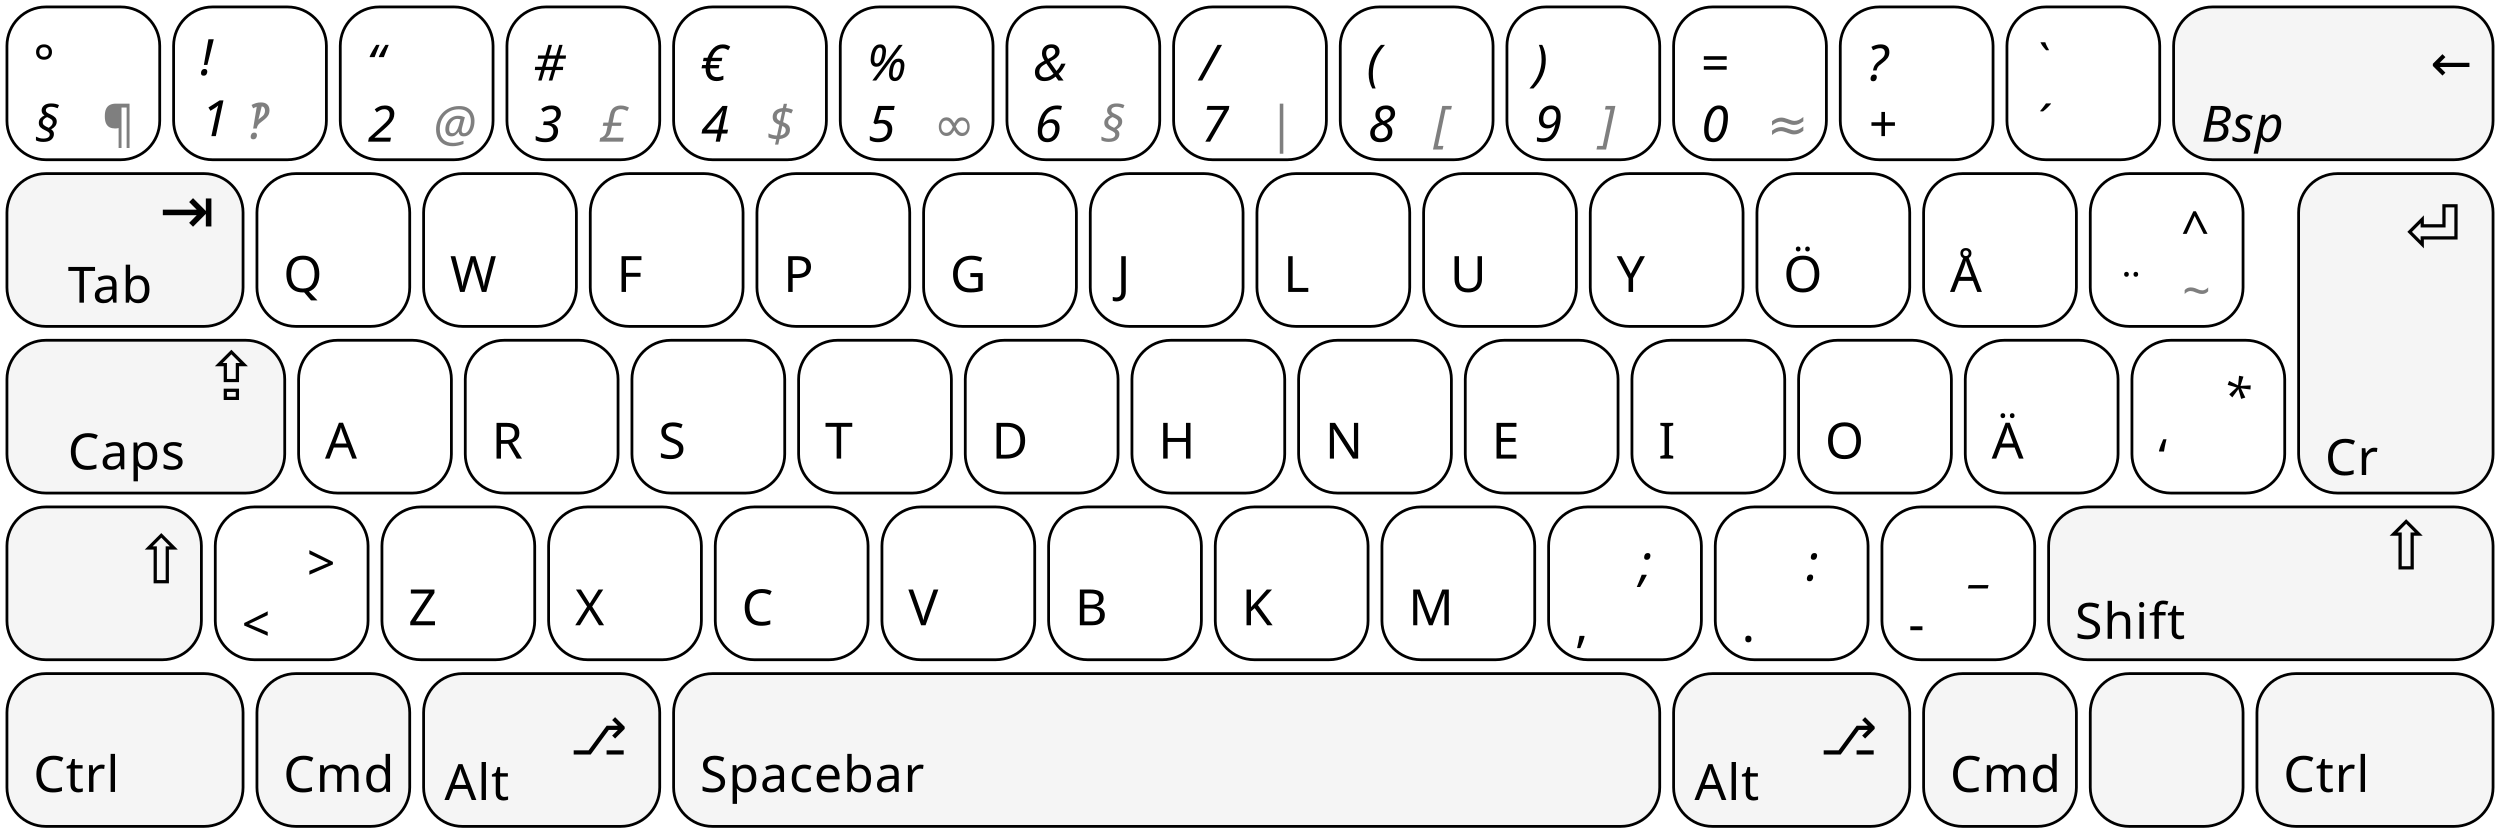
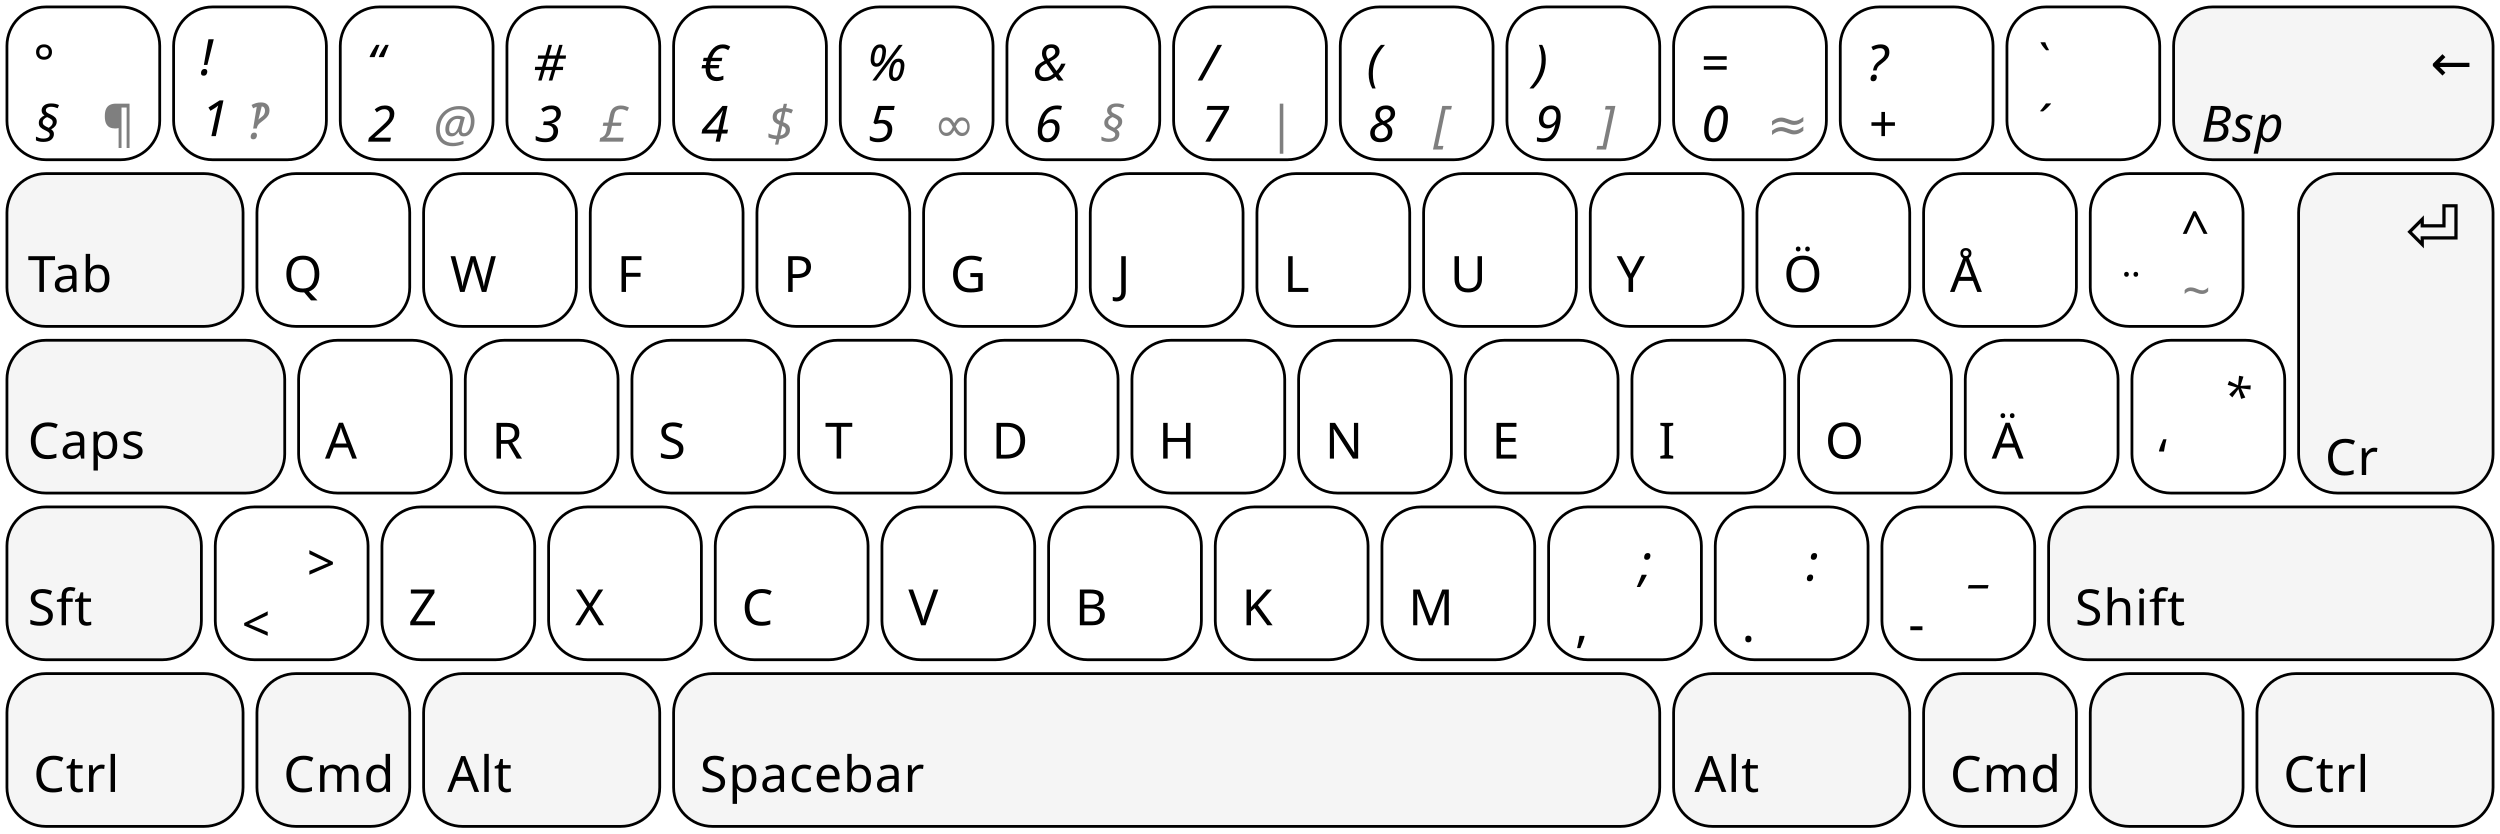
<svg xmlns="http://www.w3.org/2000/svg" width="900px" height="300px" viewBox="0 0 900 300" version="1.1">
  <defs />
  <g id="Colemak-SE" stroke="none" stroke-width="1" fill="none" fill-rule="evenodd">
    <g id="Group-Copy-41" transform="translate(92, 242)" fill="#D8D8D8" fill-opacity="0.25" fill-rule="nonzero" stroke="#000000">
      <rect id="Key" x="0.5" y="0.5" width="55" height="55" rx="14" />
    </g>
    <g id="Group-Copy-43" transform="translate(102, 242)">
      <rect id="Key" stroke="#000000" fill-opacity="0.25" fill="#D8D8D8" fill-rule="nonzero" x="590.5" y="0.5" width="55" height="55" rx="14" />
      <text id="Cmd" font-family="Input-Regular, Input" font-size="18" font-weight="normal" line-spacing="22" letter-spacing="0.33" fill="#000000">
        <tspan x="603.796" y="27" />
        <tspan x="600" y="43.091">Cmd</tspan>
      </text>
      <text id="Cmd" font-family="Input-Regular, Input" font-size="18" font-weight="normal" line-spacing="22" letter-spacing="0.33" fill="#000000">
        <tspan x="3.796" y="27" />
        <tspan x="0" y="43.091">Cmd</tspan>
      </text>
    </g>
    <g id="Group-Copy-45" transform="translate(602, 242)">
      <rect id="Key" stroke="#000000" fill-opacity="0.25" fill="#D8D8D8" fill-rule="nonzero" x="0.5" y="0.5" width="85" height="55" rx="14" />
-       <text id="⎇-Alt" font-family="Input-Regular, Input" font-size="18" font-weight="normal" line-spacing="22" letter-spacing="0.33" fill="#000000">
-         <tspan x="8" y="24">    </tspan>
-         <tspan x="53.151" y="29.63" font-family="AppleSymbols, Apple Symbols">⎇</tspan>
-         <tspan x="77.862" y="29.909" />
-         <tspan x="8" y="46">Alt</tspan>
+       <text id="Alt" font-family="Input-Regular, Input" font-size="18" font-weight="normal" line-spacing="22" letter-spacing="0.33" fill="#000000">
+         <tspan x="11.796" y="27" />
+         <tspan x="8" y="43.091">Alt</tspan>
      </text>
    </g>
    <g id="Group-Copy-46" transform="translate(152, 242)">
      <rect id="Key" stroke="#000000" fill-opacity="0.25" fill="#D8D8D8" fill-rule="nonzero" x="0.5" y="0.5" width="85" height="55" rx="14" />
-       <text id="⎇-Alt" font-family="Input-Regular, Input" font-size="18" font-weight="normal" line-spacing="22" letter-spacing="0.33" fill="#000000">
-         <tspan x="8" y="24">    </tspan>
-         <tspan x="53.151" y="29.63" font-family="AppleSymbols, Apple Symbols">⎇</tspan>
-         <tspan x="77.862" y="29.909" />
-         <tspan x="8" y="46">Alt</tspan>
+       <text id="Alt" font-family="Input-Regular, Input" font-size="18" font-weight="normal" line-spacing="22" letter-spacing="0.33" fill="#000000">
+         <tspan x="12.796" y="27" />
+         <tspan x="9" y="43.091">Alt</tspan>
      </text>
    </g>
    <g id="Group-Copy-47" transform="translate(242, 242)">
      <rect id="Key" stroke="#000000" fill-opacity="0.25" fill="#D8D8D8" fill-rule="nonzero" x="0.5" y="0.5" width="355" height="55" rx="14" />
      <text id="Spacebar" font-family="Input-Regular, Input" font-size="18" font-weight="normal" line-spacing="22" letter-spacing="0.33" fill="#000000">
        <tspan x="13.796" y="27" />
        <tspan x="10" y="43.091">Spacebar</tspan>
      </text>
    </g>
    <g id="Group-Copy-44" transform="translate(752, 242)" fill="#D8D8D8" fill-opacity="0.25" fill-rule="nonzero" stroke="#000000">
      <rect id="Key" x="0.5" y="0.5" width="55" height="55" rx="14" />
    </g>
    <g id="Group-Copy-42" transform="translate(2, 242)">
      <rect id="Key" stroke="#000000" fill-opacity="0.25" fill="#D8D8D8" fill-rule="nonzero" x="0.5" y="0.5" width="85" height="55" rx="14" />
      <text id="Ctrl" font-family="Input-Regular, Input" font-size="18" font-weight="normal" line-spacing="22" letter-spacing="0.33" fill="#000000">
        <tspan x="13.796" y="27" />
        <tspan x="10" y="43.091">Ctrl</tspan>
      </text>
    </g>
    <g id="Group-Copy-48" transform="translate(812, 242)">
      <rect id="Key" stroke="#000000" fill-opacity="0.25" fill="#D8D8D8" fill-rule="nonzero" x="0.5" y="0.5" width="85" height="55" rx="14" />
      <text id="Ctrl" font-family="Input-Regular, Input" font-size="18" font-weight="normal" line-spacing="22" letter-spacing="0.33" fill="#000000">
        <tspan x="13.796" y="27" />
        <tspan x="10" y="43.091">Ctrl</tspan>
      </text>
    </g>
    <g id="BOT-ROW" transform="translate(2, 182)">
      <g id="Group-Copy-28" transform="translate(135, 0)">
        <rect id="Key" stroke="#000000" fill-rule="nonzero" x="0.5" y="0.5" width="55" height="55" rx="14" />
        <text id="Z" font-family="Input-Regular, Input" font-size="18" font-weight="normal" line-spacing="22" letter-spacing="0.33" fill="#000000">
          <tspan x="13.796" y="27" />
          <tspan x="10" y="43.091">Z</tspan>
        </text>
      </g>
      <g id="Group-Copy-30" transform="translate(195, 0)">
        <rect id="Key" stroke="#000000" fill-rule="nonzero" x="0.5" y="0.5" width="55" height="55" rx="14" />
        <text id="X" font-family="Input-Regular, Input" font-size="18" font-weight="normal" line-spacing="22" letter-spacing="0.33" fill="#000000">
          <tspan x="13.796" y="27" />
          <tspan x="10" y="43.091">X</tspan>
        </text>
      </g>
      <g id="Group-Copy-31" transform="translate(255, 0)">
        <rect id="Key" stroke="#000000" fill-rule="nonzero" x="0.5" y="0.5" width="55" height="55" rx="14" />
        <text id="C" font-family="Input-Regular, Input" font-size="18" font-weight="normal" line-spacing="22" letter-spacing="0.33" fill="#000000">
          <tspan x="13.796" y="27" />
          <tspan x="10" y="43.091">C</tspan>
        </text>
      </g>
      <g id="Group-Copy-32" transform="translate(315, 0)">
        <rect id="Key" stroke="#000000" fill-rule="nonzero" x="0.5" y="0.5" width="55" height="55" rx="14" />
        <text id="V" font-family="Input-Regular, Input" font-size="18" font-weight="normal" line-spacing="22" letter-spacing="0.33" fill="#000000">
          <tspan x="13.796" y="27" />
          <tspan x="10" y="43.091">V</tspan>
        </text>
      </g>
      <g id="Group-Copy-33" transform="translate(375, 0)">
        <rect id="Key" stroke="#000000" fill-rule="nonzero" x="0.5" y="0.5" width="55" height="55" rx="14" />
        <text id="B" font-family="Input-Regular, Input" font-size="18" font-weight="normal" line-spacing="22" letter-spacing="0.33" fill="#000000">
          <tspan x="13.796" y="27" />
          <tspan x="10" y="43.091">B</tspan>
        </text>
      </g>
      <g id="Group-Copy-34" transform="translate(435, 0)">
        <rect id="Key" stroke="#000000" fill-rule="nonzero" x="0.5" y="0.5" width="55" height="55" rx="14" />
        <text id="K" font-family="Input-Regular, Input" font-size="18" font-weight="normal" line-spacing="22" letter-spacing="0.33" fill="#000000">
          <tspan x="13.796" y="27" />
          <tspan x="10" y="43.091">K</tspan>
        </text>
      </g>
      <g id="Group-Copy-35" transform="translate(495, 0)">
        <rect id="Key" stroke="#000000" fill-rule="nonzero" x="0.5" y="0.5" width="55" height="55" rx="14" />
        <text id="M" font-family="Input-Regular, Input" font-size="18" font-weight="normal" line-spacing="22" letter-spacing="0.33" fill="#000000">
          <tspan x="13.796" y="27" />
          <tspan x="10" y="43.091">M</tspan>
        </text>
      </g>
      <g id="Group-Copy-36" transform="translate(555, 0)">
        <rect id="Key" stroke="#000000" fill-rule="nonzero" x="0.5" y="0.5" width="55" height="55" rx="14" />
        <text id=";-," font-family="Input-Regular, Input" font-size="18" font-weight="normal" line-spacing="22" letter-spacing="0.33" fill="#000000">
          <tspan x="10" y="27">  </tspan>
          <tspan x="33.111" y="27" font-family="Input-Italic, Input" font-style="italic">;</tspan>
          <tspan x="49.15" y="32.909" />
          <tspan x="10" y="49">,</tspan>
        </text>
      </g>
      <g id="Group-Copy-37" transform="translate(615, 0)">
        <rect id="Key" stroke="#000000" fill-rule="nonzero" x="0.5" y="0.5" width="55" height="55" rx="14" />
        <text id=":-." font-family="Input-Regular, Input" font-size="18" font-weight="normal" line-spacing="22" letter-spacing="0.33" fill="#000000">
          <tspan x="10" y="27">  </tspan>
          <tspan x="33.111" y="27" font-family="Input-Italic, Input" font-style="italic">:</tspan>
          <tspan x="49.15" y="32.909" />
          <tspan x="10" y="49">.</tspan>
        </text>
      </g>
      <g id="Group-Copy-38" transform="translate(675, 0)">
        <rect id="Key" stroke="#000000" fill-rule="nonzero" x="0.5" y="0.5" width="55" height="55" rx="14" />
        <text id="_--" font-family="Input-Regular, Input" font-size="18" font-weight="normal" line-spacing="22" letter-spacing="0.33" fill="#000000">
          <tspan x="10" y="27">  </tspan>
          <tspan x="33.111" y="27" font-family="Input-Italic, Input" font-style="italic">_</tspan>
          <tspan x="49.15" y="32.909" />
          <tspan x="10" y="49">-</tspan>
        </text>
      </g>
      <g id="Group-Copy-39" transform="translate(735, 0)">
        <rect id="Key" stroke="#000000" fill-opacity="0.25" fill="#D8D8D8" fill-rule="nonzero" x="0.5" y="0.5" width="160" height="55" rx="14" />
-         <text id="⇧-Shift" font-family="Input-Regular, Input" font-size="18" font-weight="normal" line-spacing="22" letter-spacing="0.33" fill="#000000">
-           <tspan x="10" y="25.966">           </tspan>
-           <tspan x="119.155" y="23" font-family="ArialUnicodeMS, Arial Unicode MS" font-size="24">⇧</tspan>
-           <tspan x="160.864" y="27.875" />
-           <tspan x="10" y="47.966">Shift</tspan>
+         <text id="Shift" font-family="Input-Regular, Input" font-size="18" font-weight="normal" line-spacing="22" letter-spacing="0.33" fill="#000000">
+           <tspan x="13.796" y="27" />
+           <tspan x="10" y="43.091">Shift</tspan>
        </text>
      </g>
      <g id="Group-Copy-29" transform="translate(75, 0)">
        <rect id="Key" stroke="#000000" fill-rule="nonzero" x="0.5" y="0.5" width="55" height="55" rx="14" />
        <text id="&gt;-&lt;" font-family="Input-Regular, Input" font-size="18" font-weight="normal" line-spacing="22" letter-spacing="0.33" fill="#000000">
          <tspan x="10" y="27">  </tspan>
          <tspan x="33.111" y="27" font-family="Input-Italic, Input" font-style="italic">&gt;</tspan>
          <tspan x="49.15" y="32.909" />
          <tspan x="10" y="49">&lt;</tspan>
        </text>
      </g>
      <g id="Group-Copy-40">
        <rect id="Key" stroke="#000000" fill-opacity="0.25" fill="#D8D8D8" fill-rule="nonzero" x="0.5" y="0.5" width="70" height="55" rx="14" />
-         <text id="⇧" font-family="ArialUnicodeMS, Arial Unicode MS" font-size="24" font-weight="normal" line-spacing="22" letter-spacing="0.44" fill="#000000">
-           <tspan x="46" y="28">⇧</tspan>
+         <text id="Sft" font-family="Input-Regular, Input" font-size="18" font-weight="normal" line-spacing="22" letter-spacing="0.33" fill="#000000">
+           <tspan x="11.796" y="27" />
+           <tspan x="8" y="43.091">Sft</tspan>
        </text>
      </g>
    </g>
    <g id="HOME-ROW" transform="translate(2, 62)">
      <g id="Group-Copy-14" transform="translate(105, 60)">
        <rect id="Key" stroke="#000000" fill-rule="nonzero" x="0.5" y="0.5" width="55" height="55" rx="14" />
        <text id="A" font-family="Input-Regular, Input" font-size="18" font-weight="normal" line-spacing="22" letter-spacing="0.33" fill="#000000">
          <tspan x="13.796" y="27" />
          <tspan x="10" y="43.091">A</tspan>
        </text>
      </g>
      <g id="Group-Copy-25" transform="translate(0, 60)">
        <rect id="Key" stroke="#000000" fill-opacity="0.25" fill="#D8D8D8" fill-rule="nonzero" x="0.5" y="0.5" width="100" height="55" rx="14" />
-         <text id="⇪-Caps" font-family="ArialUnicodeMS, Arial Unicode MS" font-size="18" font-weight="normal" line-spacing="22" letter-spacing="0.33" fill="#000000">
-           <tspan x="8" y="26.875">             </tspan>
-           <tspan x="71.234" y="22" font-size="24">⇪</tspan>
-           <tspan x="112.942" y="26.875" font-family="Input-Regular, Input" />
-           <tspan x="22.406" y="46.966" font-family="Input-Regular, Input">Caps</tspan>
+         <text id="Caps" font-family="ArialUnicodeMS, Arial Unicode MS" font-size="18" font-weight="normal" line-spacing="22" letter-spacing="0.33" fill="#000000">
+           <tspan x="11.796" y="26" />
+           <tspan x="8" y="43.091" font-family="Input-Regular, Input">Caps</tspan>
        </text>
      </g>
      <g id="Group-Copy-15" transform="translate(165, 60)">
        <rect id="Key" stroke="#000000" fill-rule="nonzero" x="0.5" y="0.5" width="55" height="55" rx="14" />
        <text id="R" font-family="Input-Regular, Input" font-size="18" font-weight="normal" line-spacing="22" letter-spacing="0.33" fill="#000000">
          <tspan x="13.796" y="27" />
          <tspan x="10" y="43.091">R</tspan>
        </text>
      </g>
      <g id="Group-Copy-16" transform="translate(225, 60)">
        <rect id="Key" stroke="#000000" fill-rule="nonzero" x="0.5" y="0.5" width="55" height="55" rx="14" />
        <text id="S" font-family="Input-Regular, Input" font-size="18" font-weight="normal" line-spacing="22" letter-spacing="0.33" fill="#000000">
          <tspan x="13.796" y="27" />
          <tspan x="10" y="43.091">S</tspan>
        </text>
      </g>
      <g id="Group-Copy-17" transform="translate(285, 60)">
        <rect id="Key" stroke="#000000" fill-rule="nonzero" x="0.5" y="0.5" width="55" height="55" rx="14" />
        <text id="T" font-family="Input-Regular, Input" font-size="18" font-weight="normal" line-spacing="22" letter-spacing="0.33" fill="#000000">
          <tspan x="13.796" y="27" />
          <tspan x="10" y="43.091">T</tspan>
        </text>
      </g>
      <g id="Group-Copy-18" transform="translate(345, 60)">
        <rect id="Key" stroke="#000000" fill-rule="nonzero" x="0.5" y="0.5" width="55" height="55" rx="14" />
        <text id="D" font-family="Input-Regular, Input" font-size="18" font-weight="normal" line-spacing="22" letter-spacing="0.33" fill="#000000">
          <tspan x="13.796" y="27" />
          <tspan x="10" y="43.091">D</tspan>
        </text>
      </g>
      <g id="Group-Copy-19" transform="translate(405, 60)">
        <rect id="Key" stroke="#000000" fill-rule="nonzero" x="0.5" y="0.5" width="55" height="55" rx="14" />
        <text id="H" font-family="Input-Regular, Input" font-size="18" font-weight="normal" line-spacing="22" letter-spacing="0.33" fill="#000000">
          <tspan x="13.796" y="27" />
          <tspan x="10" y="43.091">H</tspan>
        </text>
      </g>
      <g id="Group-Copy-20" transform="translate(465, 60)">
        <rect id="Key" stroke="#000000" fill-rule="nonzero" x="0.5" y="0.5" width="55" height="55" rx="14" />
        <text id="N" font-family="Input-Regular, Input" font-size="18" font-weight="normal" line-spacing="22" letter-spacing="0.33" fill="#000000">
          <tspan x="13.796" y="27" />
          <tspan x="10" y="43.091">N</tspan>
        </text>
      </g>
      <g id="Group-Copy-21" transform="translate(525, 60)">
        <rect id="Key" stroke="#000000" fill-rule="nonzero" x="0.5" y="0.5" width="55" height="55" rx="14" />
        <text id="E" font-family="Input-Regular, Input" font-size="18" font-weight="normal" line-spacing="22" letter-spacing="0.33" fill="#000000">
          <tspan x="13.796" y="27" />
          <tspan x="10" y="43.091">E</tspan>
        </text>
      </g>
      <g id="Group-Copy-22" transform="translate(585, 60)">
        <rect id="Key" stroke="#000000" fill-rule="nonzero" x="0.5" y="0.5" width="55" height="55" rx="14" />
        <text id="I" font-family="Input-Regular, Input" font-size="18" font-weight="normal" line-spacing="22" letter-spacing="0.33" fill="#000000">
          <tspan x="13.796" y="27" />
          <tspan x="10" y="43.091">I</tspan>
        </text>
      </g>
      <g id="Group-Copy-23" transform="translate(645, 60)">
        <rect id="Key" stroke="#000000" fill-rule="nonzero" x="0.5" y="0.5" width="55" height="55" rx="14" />
        <text id="O" font-family="Input-Regular, Input" font-size="18" font-weight="normal" line-spacing="22" letter-spacing="0.33" fill="#000000">
          <tspan x="13.796" y="27" />
          <tspan x="10" y="43.091">O</tspan>
        </text>
      </g>
      <g id="Group-Copy-24" transform="translate(705, 60)">
        <rect id="Key" stroke="#000000" fill-rule="nonzero" x="0.5" y="0.5" width="55" height="55" rx="14" />
        <text id="Ä" font-family="Input-Regular, Input" font-size="18" font-weight="normal" line-spacing="22" letter-spacing="0.33" fill="#000000">
          <tspan x="13.796" y="27" />
          <tspan x="10" y="43.091">Ä</tspan>
        </text>
      </g>
      <g id="Group-Copy-26" transform="translate(765, 60)">
        <rect id="Key" stroke="#000000" fill-rule="nonzero" x="0.5" y="0.5" width="55" height="55" rx="14" />
        <text id="*-‘" font-family="Input-Regular, Input" font-size="18" font-weight="normal" line-spacing="22" letter-spacing="0.33" fill="#000000">
          <tspan x="10" y="27">  </tspan>
          <tspan x="33.111" y="27" font-family="Input-Italic, Input" font-style="italic">*</tspan>
          <tspan x="49.15" y="32.909" />
          <tspan x="10" y="49">‘</tspan>
        </text>
      </g>
      <g id="Group-Copy-27" transform="translate(825, 0)">
        <rect id="Key" stroke="#000000" fill-opacity="0.25" fill="#D8D8D8" fill-rule="nonzero" x="0.5" y="0.5" width="70" height="115" rx="14" />
        <text id="Cr" font-family="Input-Regular, Input" font-size="18" font-weight="normal" line-spacing="22" letter-spacing="0.33" fill="#000000">
          <tspan x="10" y="87"> </tspan>
          <tspan x="10" y="109">Cr</tspan>
        </text>
        <text id="⏎" font-family="HiraginoSans-W3, Hiragino Sans" font-size="24" font-weight="300" line-spacing="22" letter-spacing="0.44" fill="#000000">
          <tspan x="39" y="29">⏎</tspan>
        </text>
      </g>
    </g>
    <g id="TOP-ROW" transform="translate(2, 62)">
      <g id="Group-Copy" transform="translate(90, 0)">
        <rect id="Key" stroke="#000000" fill-rule="nonzero" x="0.5" y="0.5" width="55" height="55" rx="14" />
        <text id="Q" font-family="Input-Regular, Input" font-size="18" font-weight="normal" line-spacing="22" letter-spacing="0.33" fill="#000000">
          <tspan x="13.796" y="27" />
          <tspan x="10" y="43.091">Q</tspan>
        </text>
      </g>
      <g id="Group-Copy-13">
        <rect id="Key" stroke="#000000" fill-opacity="0.25" fill="#D8D8D8" fill-rule="nonzero" x="0.5" y="0.5" width="85" height="55" rx="14" />
-         <text id="⇥-Tab" font-family="ArialUnicodeMS, Arial Unicode MS" font-size="18" font-weight="normal" line-spacing="22" letter-spacing="0.33" fill="#000000">
-           <tspan x="8" y="26.875">          </tspan>
-           <tspan x="55.241" y="22" font-size="24">⇥</tspan>
-           <tspan x="96.95" y="26.875" font-family="Input-Regular, Input" />
-           <tspan x="22.406" y="46.966" font-family="Input-Regular, Input">Tab</tspan>
+         <text id="Tab" font-family="ArialUnicodeMS, Arial Unicode MS" font-size="18" font-weight="normal" line-spacing="22" letter-spacing="0.33" fill="#000000">
+           <tspan x="11.796" y="26" />
+           <tspan x="8" y="43.091" font-family="Input-Regular, Input">Tab</tspan>
        </text>
      </g>
      <g id="Group-Copy-2" transform="translate(150, 0)">
        <rect id="Key" stroke="#000000" fill-rule="nonzero" x="0.5" y="0.5" width="55" height="55" rx="14" />
        <text id="W" font-family="Input-Regular, Input" font-size="18" font-weight="normal" line-spacing="22" letter-spacing="0.33" fill="#000000">
          <tspan x="13.796" y="27" />
          <tspan x="10" y="43.091">W</tspan>
        </text>
      </g>
      <g id="Group-Copy-3" transform="translate(210, 0)">
        <rect id="Key" stroke="#000000" fill-rule="nonzero" x="0.5" y="0.5" width="55" height="55" rx="14" />
        <text id="F" font-family="Input-Regular, Input" font-size="18" font-weight="normal" line-spacing="22" letter-spacing="0.33" fill="#000000">
          <tspan x="13.796" y="27" />
          <tspan x="10" y="43.091">F</tspan>
        </text>
      </g>
      <g id="Group-Copy-4" transform="translate(270, 0)">
        <rect id="Key" stroke="#000000" fill-rule="nonzero" x="0.5" y="0.5" width="55" height="55" rx="14" />
        <text id="P" font-family="Input-Regular, Input" font-size="18" font-weight="normal" line-spacing="22" letter-spacing="0.33" fill="#000000">
          <tspan x="13.796" y="27" />
          <tspan x="10" y="43.091">P</tspan>
        </text>
      </g>
      <g id="Group-Copy-5" transform="translate(330, 0)">
        <rect id="Key" stroke="#000000" fill-rule="nonzero" x="0.5" y="0.5" width="55" height="55" rx="14" />
        <text id="G" font-family="Input-Regular, Input" font-size="18" font-weight="normal" line-spacing="22" letter-spacing="0.33" fill="#000000">
          <tspan x="13.796" y="27" />
          <tspan x="10" y="43.091">G</tspan>
        </text>
      </g>
      <g id="Group-Copy-6" transform="translate(390, 0)">
        <rect id="Key" stroke="#000000" fill-rule="nonzero" x="0.5" y="0.5" width="55" height="55" rx="14" />
        <text id="J" font-family="Input-Regular, Input" font-size="18" font-weight="normal" line-spacing="22" letter-spacing="0.33" fill="#000000">
          <tspan x="13.796" y="27" />
          <tspan x="10" y="43.091">J</tspan>
        </text>
      </g>
      <g id="Group-Copy-7" transform="translate(450, 0)">
        <rect id="Key" stroke="#000000" fill-rule="nonzero" x="0.5" y="0.5" width="55" height="55" rx="14" />
        <text id="L" font-family="Input-Regular, Input" font-size="18" font-weight="normal" line-spacing="22" letter-spacing="0.33" fill="#000000">
          <tspan x="13.796" y="27" />
          <tspan x="10" y="43.091">L</tspan>
        </text>
      </g>
      <g id="Group-Copy-8" transform="translate(510, 0)">
        <rect id="Key" stroke="#000000" fill-rule="nonzero" x="0.5" y="0.5" width="55" height="55" rx="14" />
        <text id="U" font-family="Input-Regular, Input" font-size="18" font-weight="normal" line-spacing="22" letter-spacing="0.33" fill="#000000">
          <tspan x="13.796" y="27" />
          <tspan x="10" y="43.091">U</tspan>
        </text>
      </g>
      <g id="Group-Copy-9" transform="translate(570, 0)">
        <rect id="Key" stroke="#000000" fill-rule="nonzero" x="0.5" y="0.5" width="55" height="55" rx="14" />
        <text id="Y" font-family="Input-Regular, Input" font-size="18" font-weight="normal" line-spacing="22" letter-spacing="0.33" fill="#000000">
          <tspan x="13.796" y="27" />
          <tspan x="10" y="43.091">Y</tspan>
        </text>
      </g>
      <g id="Group-Copy-10" transform="translate(630, 0)">
        <rect id="Key" stroke="#000000" fill-rule="nonzero" x="0.5" y="0.5" width="55" height="55" rx="14" />
        <text id="Ö" font-family="Input-Regular, Input" font-size="18" font-weight="normal" line-spacing="22" letter-spacing="0.33" fill="#000000">
          <tspan x="13.796" y="27" />
          <tspan x="10" y="43.091">Ö</tspan>
        </text>
      </g>
      <g id="Group-Copy-11" transform="translate(690, 0)">
        <rect id="Key" stroke="#000000" fill-rule="nonzero" x="0.5" y="0.5" width="55" height="55" rx="14" />
        <text id="Å" font-family="Input-Regular, Input" font-size="18" font-weight="normal" line-spacing="22" letter-spacing="0.33" fill="#000000">
          <tspan x="13.796" y="27" />
          <tspan x="10" y="43.091">Å</tspan>
        </text>
      </g>
      <g id="Group-Copy-12" transform="translate(750, 0)">
        <rect id="Key" stroke="#000000" fill-rule="nonzero" x="0.5" y="0.5" width="55" height="55" rx="14" />
        <text id="^-¨-~" font-family="Input-Regular, Input" font-size="18" font-weight="normal" line-spacing="22" letter-spacing="0.33" fill="#000000">
          <tspan x="10" y="27">  </tspan>
          <tspan x="33.111" y="27" font-family="Input-Italic, Input" font-style="italic">^</tspan>
          <tspan x="49.15" y="32.909" />
          <tspan x="10" y="49">¨ </tspan>
          <tspan x="33.569" y="49" fill-opacity="0.5">~</tspan>
        </text>
      </g>
    </g>
    <g id="NR-ROW" transform="translate(2, 2)">
      <g id="Group" transform="translate(60, 0)">
        <rect id="Key" stroke="#000000" fill-rule="nonzero" x="0.5" y="0.5" width="55" height="55" rx="14" />
        <text id="!-1-‽" font-family="Input-Italic, Input" font-size="18" font-style="italic" font-weight="normal" line-spacing="22" letter-spacing="0.33" fill="#000000">
          <tspan x="10" y="25">  !</tspan>
          <tspan x="49.608" y="28.909" font-family="Input-Regular, Input" />
          <tspan x="10.458" y="47" font-family="Input-Regular, Input">1 </tspan>
          <tspan x="26.846" y="47.901" font-family="Monaco" fill-opacity="0.5">‽</tspan>
        </text>
      </g>
      <g id="Group-14">
        <rect id="Key" stroke="#000000" fill-rule="nonzero" x="0.5" y="0.5" width="55" height="55" rx="14" />
        <text id="°-§-¶" font-family="Input-Italic, Input" font-size="18" font-style="italic" font-weight="normal" line-spacing="22" letter-spacing="0.33" fill="#000000">
          <tspan x="10" y="27">  °</tspan>
          <tspan x="49.608" y="32.909" font-family="Input-Regular, Input" />
          <tspan x="10.458" y="49" font-family="Input-Regular, Input">§ </tspan>
          <tspan x="34.027" y="49" font-family="Input-Regular, Input" fill-opacity="0.5">¶</tspan>
        </text>
      </g>
      <g id="Group-2" transform="translate(120, 0)">
        <rect id="Key-Copy" stroke="#000000" fill-rule="nonzero" x="0.5" y="0.5" width="55" height="55" rx="14" />
        <text id="“-2-@" font-family="Input-Italic, Input" font-size="18" font-style="italic" font-weight="normal" line-spacing="22" letter-spacing="0.33" fill="#000000">
          <tspan x="10" y="27">  “</tspan>
          <tspan x="49.608" y="32.909" font-family="Input-Regular, Input" />
          <tspan x="10.458" y="49" font-family="Input-Regular, Input">2 </tspan>
          <tspan x="34.027" y="49" font-family="Input-Regular, Input" fill-opacity="0.5">@</tspan>
        </text>
      </g>
      <g id="Group-3" transform="translate(180, 0)">
        <rect id="Key-Copy-2" stroke="#000000" fill-rule="nonzero" x="0.5" y="0.5" width="55" height="55" rx="14" />
        <text id="#-3-£" font-family="Input-Italic, Input" font-size="18" font-style="italic" font-weight="normal" line-spacing="22" letter-spacing="0.33" fill="#000000">
          <tspan x="10" y="27">  #</tspan>
          <tspan x="49.608" y="32.909" font-family="Input-Regular, Input" />
          <tspan x="10.458" y="49" font-family="Input-Regular, Input">3 </tspan>
          <tspan x="34.027" y="49" font-family="Input-Regular, Input" fill-opacity="0.5">£</tspan>
        </text>
      </g>
      <g id="Group-4" transform="translate(240, 0)">
        <rect id="Key-Copy-3" stroke="#000000" fill-rule="nonzero" x="0.5" y="0.5" width="55" height="55" rx="14" />
        <text id="€-4-$" font-family="Input-Italic, Input" font-size="18" font-style="italic" font-weight="normal" line-spacing="22" letter-spacing="0.33" fill="#000000">
          <tspan x="10" y="27">  €</tspan>
          <tspan x="49.608" y="32.909" font-family="Input-Regular, Input" />
          <tspan x="10.458" y="49" font-family="Input-Regular, Input">4 </tspan>
          <tspan x="34.027" y="49" font-family="Input-Regular, Input" fill-opacity="0.5">$</tspan>
        </text>
      </g>
      <g id="Group-5" transform="translate(300, 0)">
        <rect id="Key-Copy-4" stroke="#000000" fill-rule="nonzero" x="0.5" y="0.5" width="55" height="55" rx="14" />
        <text id="%-5-∞" font-family="Input-Italic, Input" font-size="18" font-style="italic" font-weight="normal" line-spacing="22" letter-spacing="0.33" fill="#000000">
          <tspan x="10" y="27">  %</tspan>
          <tspan x="49.608" y="32.909" font-family="Input-Regular, Input" />
          <tspan x="10.458" y="49" font-family="Input-Regular, Input">5 </tspan>
          <tspan x="34.027" y="49" font-family="Input-Regular, Input" fill-opacity="0.5">∞</tspan>
        </text>
      </g>
      <g id="Group-6" transform="translate(360, 0)">
        <rect id="Key-Copy-5" stroke="#000000" fill-rule="nonzero" x="0.5" y="0.5" width="55" height="55" rx="14" />
        <text id="&amp;-6-§" font-family="Input-Italic, Input" font-size="18" font-style="italic" font-weight="normal" line-spacing="22" letter-spacing="0.33" fill="#000000">
          <tspan x="10" y="27">  &amp;</tspan>
          <tspan x="49.608" y="32.909" font-family="Input-Regular, Input" />
          <tspan x="10.458" y="49" font-family="Input-Regular, Input">6 </tspan>
          <tspan x="34.027" y="49" font-family="Input-Regular, Input" fill-opacity="0.5">§</tspan>
        </text>
      </g>
      <g id="Group-7" transform="translate(420, 0)">
        <rect id="Key-Copy-6" stroke="#000000" fill-rule="nonzero" x="0.5" y="0.5" width="55" height="55" rx="14" />
        <text id="/-7-|" font-family="Input-Italic, Input" font-size="18" font-style="italic" font-weight="normal" line-spacing="22" letter-spacing="0.33" fill="#000000">
          <tspan x="10" y="27">  /</tspan>
          <tspan x="49.608" y="32.909" font-family="Input-Regular, Input" />
          <tspan x="10.458" y="49" font-family="Input-Regular, Input">7 </tspan>
          <tspan x="34.027" y="49" font-family="Input-Regular, Input" fill-opacity="0.5">|</tspan>
        </text>
      </g>
      <g id="Group-8" transform="translate(480, 0)">
        <rect id="Key-Copy-7" stroke="#000000" fill-rule="nonzero" x="0.5" y="0.5" width="55" height="55" rx="14" />
        <text id="(-8-[" font-family="Input-Italic, Input" font-size="18" font-style="italic" font-weight="normal" line-spacing="22" letter-spacing="0.33" fill="#000000">
          <tspan x="10" y="27">  (</tspan>
          <tspan x="49.608" y="32.909" font-family="Input-Regular, Input" />
          <tspan x="10.458" y="49" font-family="Input-Regular, Input">8 </tspan>
          <tspan x="34.027" y="49" font-family="Input-Regular, Input" fill-opacity="0.5">[</tspan>
        </text>
      </g>
      <g id="Group-9" transform="translate(540, 0)">
        <rect id="Key-Copy-8" stroke="#000000" fill-rule="nonzero" x="0.5" y="0.5" width="55" height="55" rx="14" />
        <text id=")-9-]" font-family="Input-Italic, Input" font-size="18" font-style="italic" font-weight="normal" line-spacing="22" letter-spacing="0.33" fill="#000000">
          <tspan x="10" y="27">  )</tspan>
          <tspan x="49.608" y="32.909" font-family="Input-Regular, Input" />
          <tspan x="10.458" y="49" font-family="Input-Regular, Input">9 </tspan>
          <tspan x="34.027" y="49" font-family="Input-Regular, Input" fill-opacity="0.5">]</tspan>
        </text>
      </g>
      <g id="Group-10" transform="translate(600, 0)">
        <rect id="Key-Copy-9" stroke="#000000" fill-rule="nonzero" x="0.5" y="0.5" width="55" height="55" rx="14" />
        <text id="=-0-≈" font-family="Input-Italic, Input" font-size="18" font-style="italic" font-weight="normal" line-spacing="22" letter-spacing="0.33" fill="#000000">
          <tspan x="10" y="27">  =</tspan>
          <tspan x="49.608" y="32.909" font-family="Input-Regular, Input" />
          <tspan x="10.458" y="49" font-family="Input-Regular, Input">0 </tspan>
          <tspan x="34.027" y="49" font-family="Input-Regular, Input" fill-opacity="0.5">≈</tspan>
        </text>
      </g>
      <g id="Group-11" transform="translate(660, 0)">
        <rect id="Key-Copy-10" stroke="#000000" fill-rule="nonzero" x="0.5" y="0.5" width="55" height="55" rx="14" />
        <text id="?-+" font-family="Input-Italic, Input" font-size="18" font-style="italic" font-weight="normal" line-spacing="22" letter-spacing="0.33" fill="#000000">
          <tspan x="10" y="27">  ?</tspan>
          <tspan x="49.608" y="32.909" font-family="Input-Regular, Input" />
          <tspan x="10.458" y="49" font-family="Input-Regular, Input">+ </tspan>
        </text>
      </g>
      <g id="Group-12" transform="translate(720, 0)">
        <rect id="Key-Copy-11" stroke="#000000" fill-rule="nonzero" x="0.5" y="0.5" width="55" height="55" rx="14" />
        <text id="`-´" font-family="Input-Italic, Input" font-size="18" font-style="italic" font-weight="normal" line-spacing="22" letter-spacing="0.33" fill="#000000">
          <tspan x="10" y="27">  `</tspan>
          <tspan x="49.608" y="32.909" font-family="Input-Regular, Input" />
          <tspan x="10.458" y="49" font-family="Input-Regular, Input">´ </tspan>
        </text>
      </g>
      <g id="Group-13" transform="translate(780, 0)">
        <rect id="Key-Copy-12" stroke="#000000" fill-opacity="0.25" fill="#D8D8D8" fill-rule="nonzero" x="0.5" y="0.5" width="115" height="55" rx="14" />
        <text id="←-Bsp" font-family="Input-Italic, Input" font-size="18" font-style="italic" font-weight="normal" line-spacing="22" letter-spacing="0.33" fill="#000000">
          <tspan x="10" y="27">       </tspan>
          <tspan x="92.949" y="27" font-family="Input-Regular, Input">←</tspan>
          <tspan x="10.458" y="49" font-family="Input-Regular, Input">Bsp </tspan>
        </text>
      </g>
    </g>
  </g>
</svg>
